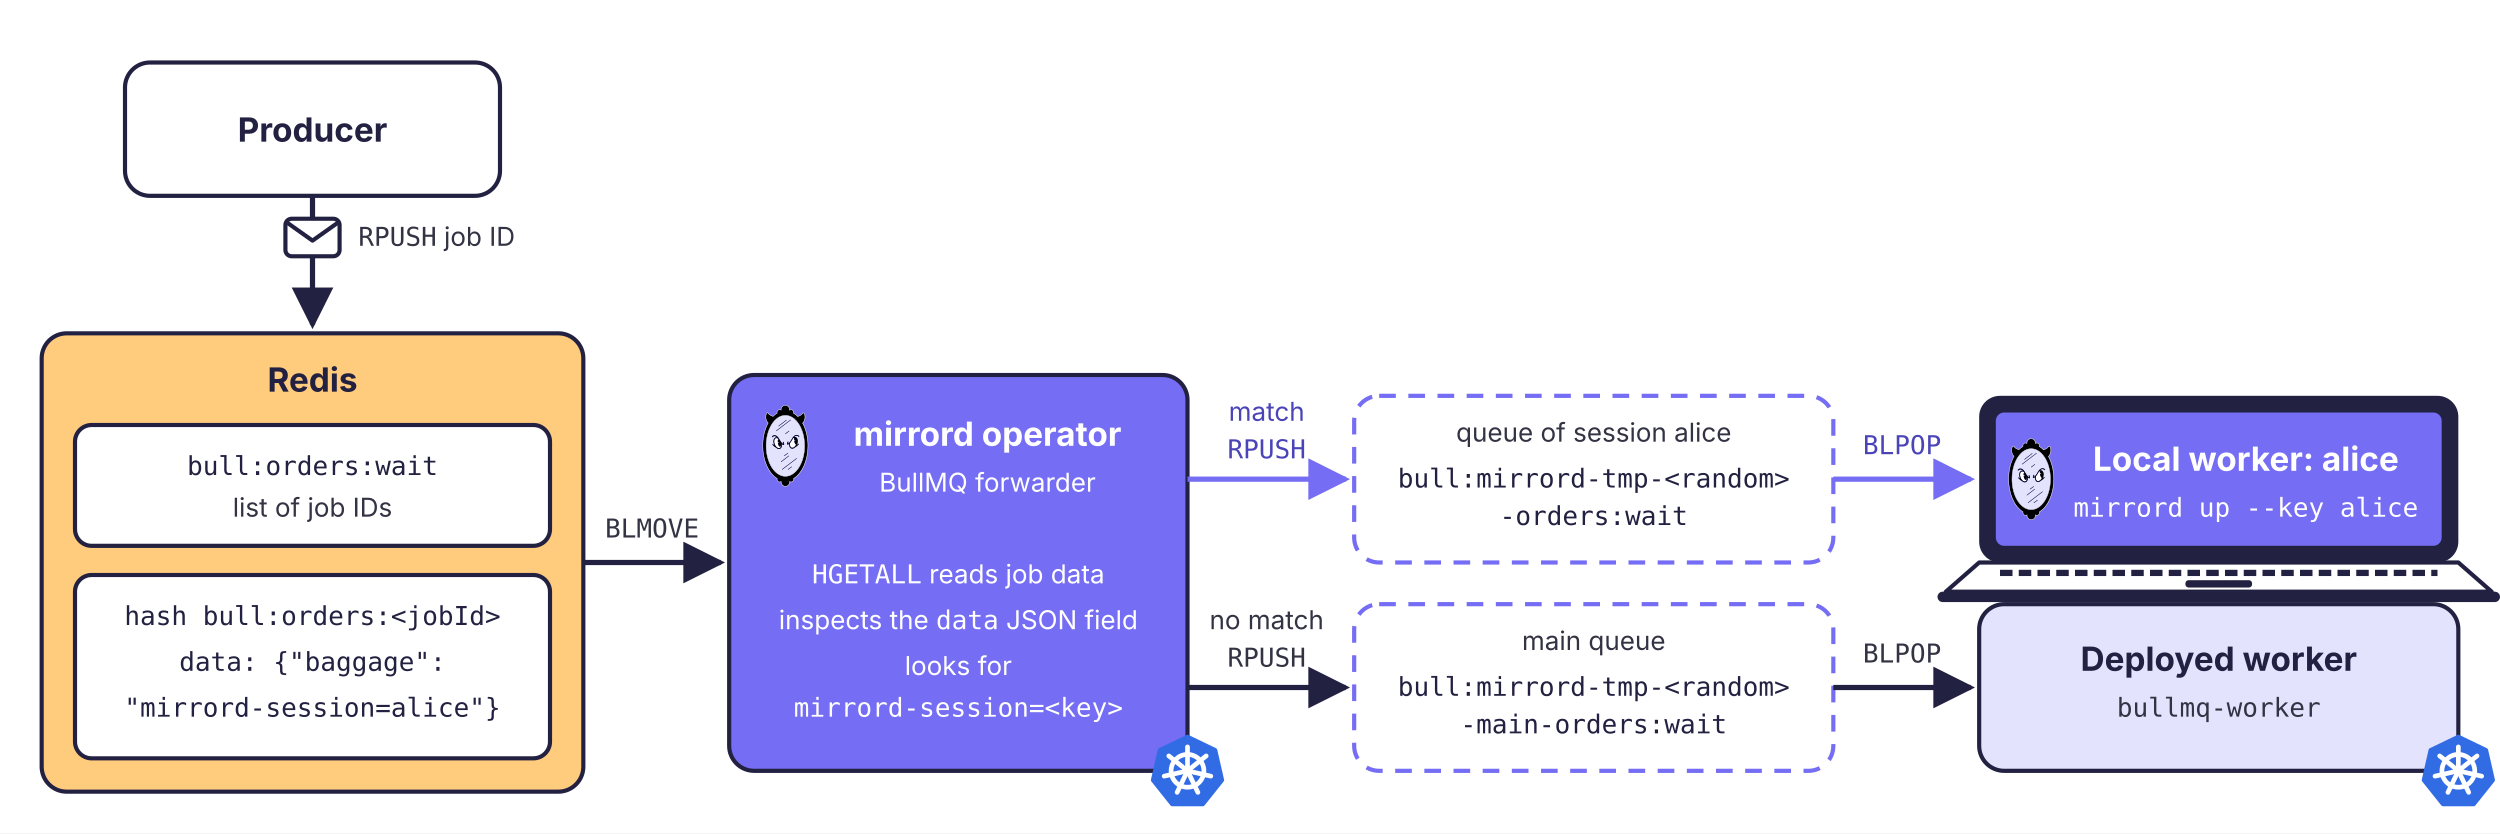
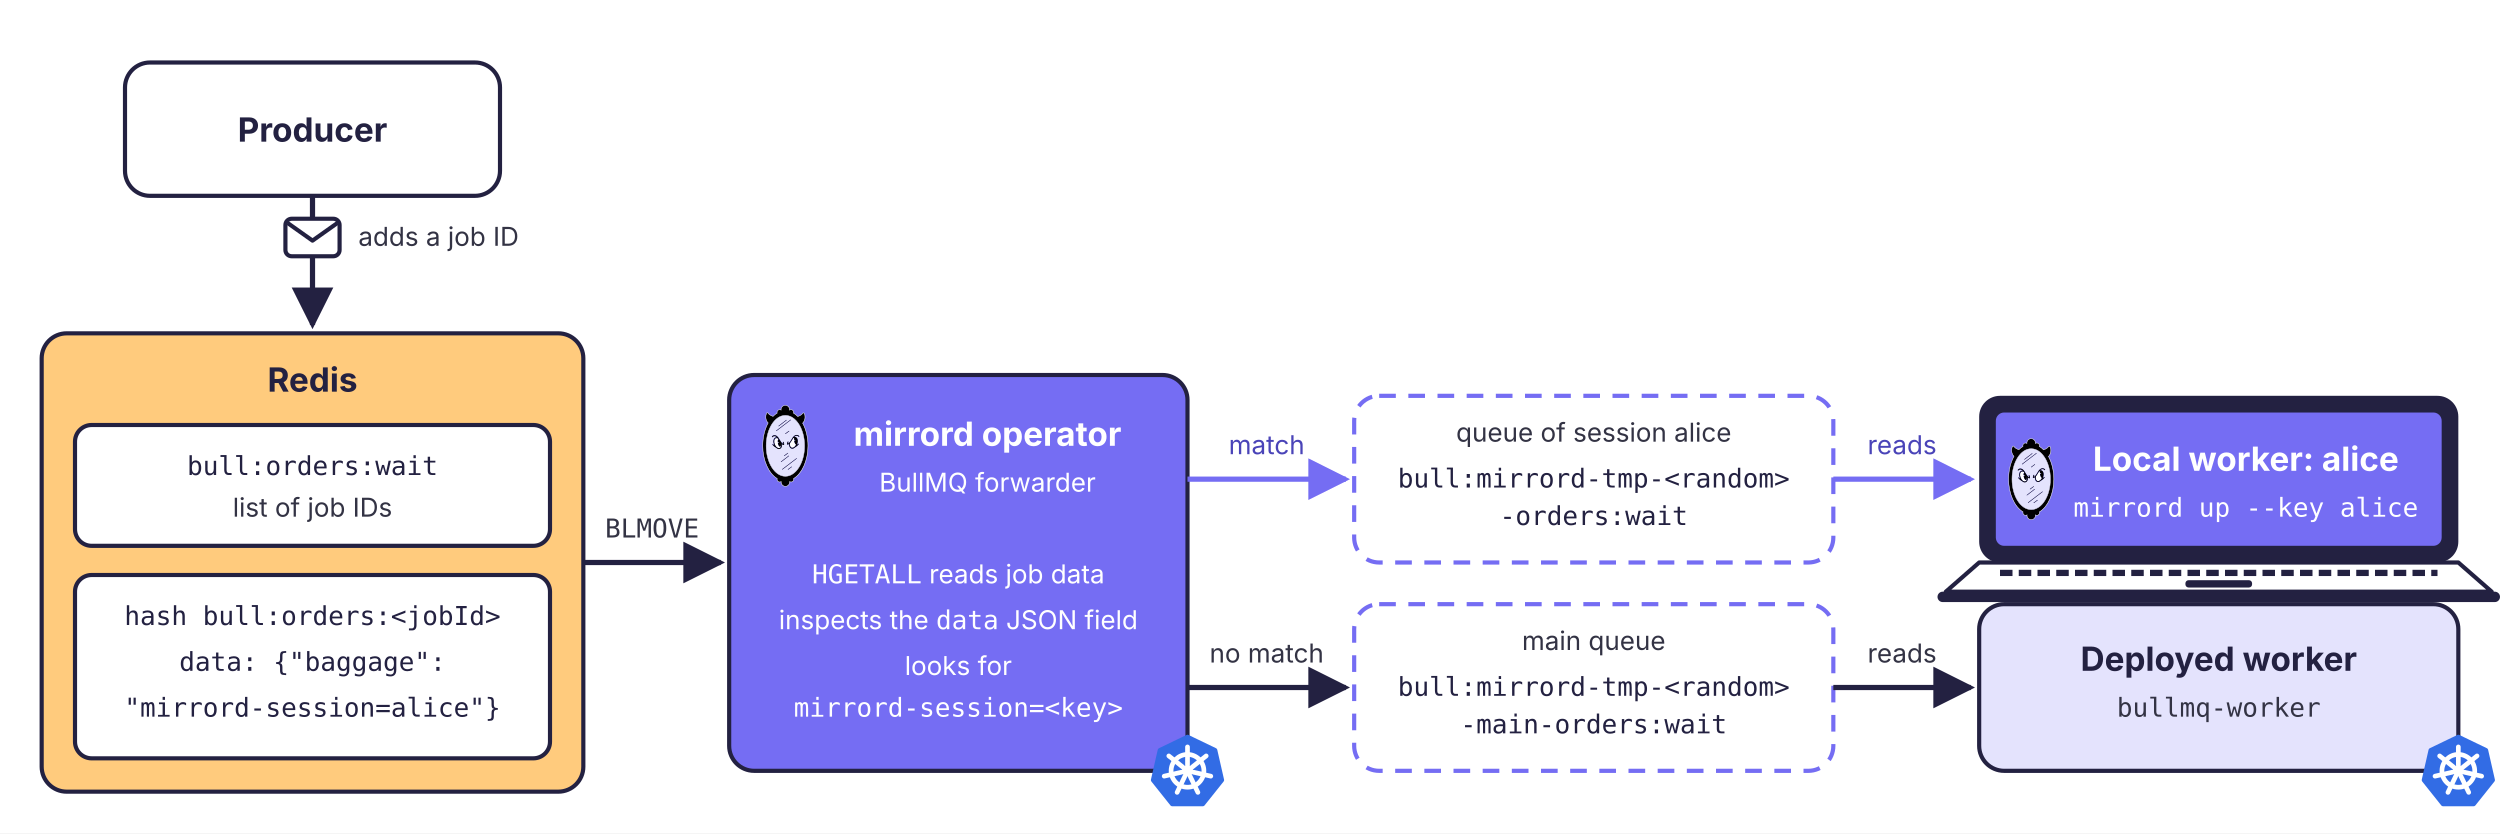
<svg xmlns="http://www.w3.org/2000/svg" viewBox="0 0 1200 400" width="1200" height="400" font-family="Inter, Helvetica, Arial, sans-serif" role="img" aria-labelledby="t d">
  <defs>
    <marker id="arrow" viewBox="0 0 10 10" refX="9" refY="5" markerWidth="8" markerHeight="8" orient="auto-start-reverse">
      <path d="M0 0 L10 5 L0 10 z" fill="#232141" />
    </marker>
    <marker id="arrow-purple" viewBox="0 0 10 10" refX="9" refY="5" markerWidth="8" markerHeight="8" orient="auto-start-reverse">
      <path d="M0 0 L10 5 L0 10 z" fill="#756DF3" />
    </marker>
    <symbol id="k8s" viewBox="0 0 32 32">
      <polygon points="16.00,1.60 27.73,7.25 30.62,19.94 22.51,30.11 9.49,30.11 1.38,19.94 4.27,7.25" fill="#326CE5" stroke="#326CE5" stroke-width="2" stroke-linejoin="round" />
      <g fill="none" stroke="#ffffff" stroke-width="2" stroke-linecap="round">
        <circle cx="16" cy="16" r="7" />
        <line x1="16.00" y1="13.40" x2="16.00" y2="5.80" />
        <line x1="18.03" y1="14.38" x2="23.97" y2="9.64" />
        <line x1="18.53" y1="16.58" x2="25.94" y2="18.27" />
        <line x1="17.13" y1="18.34" x2="20.43" y2="25.19" />
        <line x1="14.87" y1="18.34" x2="11.57" y2="25.19" />
        <line x1="13.47" y1="16.58" x2="6.06" y2="18.27" />
        <line x1="13.97" y1="14.38" x2="8.03" y2="9.64" />
      </g>
      <circle cx="16" cy="16" r="2.4" fill="#ffffff" />
    </symbol>
    <symbol id="mirrord" viewBox="97 61 391 696">
      <path fill="#ffffff" d="M255.6,387c4.1,19.1-0.9,36.1-12,40.5c-8.2,3.2-17.8,0-26.5-8.2c-0.3-0.6-0.9-0.9-1.5-1.2c0,0,0,0-0.3-0.3 c-5.5-5.6-10.5-13.2-14-22c-4.7-11.5-6.1-23.2-4.4-33.5c1.8-9.4,6.1-16.1,12.8-18.8c5.5-2.3,12.5-1.5,19.3,2.6 c1.5,2.3,2.6,4.4,3.8,6.2c-4.1,2.6-6.4,10.3-6.4,20.3l3.2,1.8l11.1,6.5l-12.5,1.5h-0.9c0.3,1.2,0.3,2.3,0.6,3.5 c3.2,17.9,12,31.1,19,29.7c6.4-1.2,9.6-14.4,7.6-30.2C255.3,386.4,255.6,386.7,255.6,387z" />
      <path fill="#ffffff" d="M384,398.4c-3.2,6.8-7.3,12.3-12,17c0,0,0,0-0.3,0c-0.6,0.3-0.9,0.9-1.2,1.2c-8.7,7.9-18.4,11.5-26.5,8.2 c-11.1-4.7-16-21.4-12-40.5c1.5-1.8,3.2-3.8,4.7-5.6c5-6.5,9-13.2,12.8-20l1.2-2.1c1.2-1.8,2-3.8,3.2-5.6c1.2-2.1,2.6-4.4,4.4-7 c3.5-2.1,6.7-3.2,9.9-3.8c-2,4.7-2.3,10.3-2.3,15.3l3.2,1.8l11.1,6.5l-12.5,1.5h-0.9c0.3,1.2,0.3,2.3,0.6,3.8 C370.5,384.6,377.5,397,384,398.4z" />
      <path fill="#E4E3FD" d="M405,391.7c-1.5-1.2-3.8-0.9-5,0.6c-3.2,4.1-7,7.9-11.1,11.5c1.2-2.3,2.6-5,3.5-7.6 c5.3-12.6,6.7-25.8,4.7-37.3c-2.3-12-8.2-20.6-16.9-24.1c-4.1-1.8-8.8-2.1-13.7-1.2c4.4-4.4,10.2-8.5,17.5-10 c8.2-1.5,16.6,1.5,20.4,7.3c1.2,1.5,3.2,2.1,5,0.9c1.5-1.2,2-3.2,0.9-4.7c-5.5-8.2-16.6-12.3-27.4-10c-11.1,2.1-19.3,9.7-24.2,15.6 c-2,2.3-3.8,5-5.5,7.3c-2,2.9-3.5,5.6-5,8.2c-1.2,2.1-2.3,3.8-3.2,5.6l-1.2,2.1c-3.8,6.5-7.6,13.2-12.3,19.1 c-5.8,7.6-11.7,12.9-18.4,16.7c0.6-5,2-9.7,4.4-14.1c0.9-1.8,0.3-3.8-1.5-4.7c-1.7-0.9-3.8-0.3-4.7,1.5c-2.9,5.6-4.7,11.5-5.3,17.6 c0,0.9-0.3,3.5,1.5,5.6c1.2,1.2,2.3,1.8,4.1,1.8c1.5,0,2.9-0.3,4.4-1.5c2.6-1.5,5.3-3.2,7.9-5.3c-1.7,18.5,5,34.1,17.5,39.3 c2.9,1.2,5.8,1.8,8.8,1.8c8.5,0,17.5-4.4,25.4-12c11.4-6.2,21.6-14.4,29.5-24.7C406.7,395.2,406.4,392.8,405,391.7z M292.1,149.1 c90.1,0,163.6,116.6,163.6,259.6s-73.5,259.6-163.6,259.6c-90.4,0-163.6-116.6-163.6-259.6S201.9,149.1,292.1,149.1z M389.5,517.3 c0.9-0.6,0.9-1.8,0.3-2.3c-0.6-0.9-1.8-0.9-2.3-0.3l-122.5,93.7c-0.9,0.6-0.9,1.8-0.3,2.3c0.3,0.3,0.9,0.6,1.5,0.6 c0.3,0,0.9,0,1.2-0.3L389.5,517.3z M346.9,589c0.9-0.6,0.9-1.8,0.3-2.3c-0.6-0.9-1.8-0.9-2.3-0.3l-31.2,23.2 c-0.9,0.6-0.9,1.8-0.3,2.3c0.3,0.6,0.9,0.9,1.5,0.9c0.3,0,0.6-0.3,0.9-0.3L346.9,589z M338.2,189.1c0.9-0.6,0.9-1.8,0.3-2.3 c-0.6-0.9-1.8-0.9-2.3-0.3l-122.5,93.4c-0.9,0.6-0.9,1.8-0.3,2.3c0.3,0.3,0.9,0.6,1.5,0.6c0.3,0,0.9,0,0.9-0.3L338.2,189.1z M324.4,284.5c0.9-0.6,0.9-1.8,0.3-2.3c-0.6-0.9-1.7-0.9-2.3-0.3l-31.2,22.9c-0.9,0.6-0.9,1.8-0.3,2.3c0.3,0.6,0.9,0.6,1.5,0.6 c0.3,0,0.6,0,0.9-0.3L324.4,284.5z M322.7,495.9c0.9-0.6,0.9-1.8,0.3-2.3c-0.6-0.9-1.8-0.9-2.3-0.3l-66.2,50.8 c-0.9,0.6-0.9,1.8-0.3,2.3c0.3,0.3,0.9,0.6,1.5,0.6c0.3,0,0.6,0,0.9-0.3L322.7,495.9z M314.8,472.4c0.9-0.6,0.9-1.8,0.3-2.3 c-0.6-0.9-1.8-0.9-2.3-0.3L281.6,493c-0.9,0.6-0.9,1.8-0.3,2.3c0.3,0.6,0.9,0.9,1.5,0.9c0.3,0,0.9-0.3,0.9-0.3L314.8,472.4z M302.3,190.5c0.9-0.6,0.9-1.8,0.3-2.3c-0.6-0.9-1.7-0.9-2.3-0.3L234,239c-0.9,0.6-0.9,1.8-0.3,2.3c0.3,0.3,0.9,0.6,1.5,0.6 c0.3,0,0.9,0,1.2-0.3L302.3,190.5z M280.1,399.6c1.8-2.1,1.5-4.7,1.5-5.6c-0.6-6.2-2.3-12.3-5-17.9c-0.9-1.8-2.9-2.3-4.7-1.5 c-1.8,0.9-2.3,2.9-1.5,4.7c2.3,4.4,3.8,9.4,4.4,14.1c-6.4-3.8-12.5-9.4-18.4-16.7c-4.7-6.2-8.8-12.9-12.3-19.1l-1.5-2.3 c-1.2-1.8-2-3.8-3.2-5.6c-1.5-2.3-2.9-5.3-5-8.2c0,0,0,0,0-0.3c-1.5-2.3-3.5-5-5.5-7.3c-5-5.9-13.1-13.2-24.2-15.6 c-10.8-2.1-21.9,2.1-27.4,10c-1.2,1.5-0.6,3.8,0.9,4.7c1.5,1.2,3.8,0.6,4.7-0.9c4.1-5.9,12.5-8.8,20.4-7.3 c7.3,1.5,13.1,5.9,17.5,10c-4.7-0.9-9.3-0.3-13.7,1.2c-8.8,3.5-14.6,12-16.9,24.1c-2,11.5-0.3,24.7,4.7,37.3 c1.2,2.6,2.3,5.3,3.5,7.6c-4.1-3.5-7.9-7.3-11.1-11.5c-1.2-1.5-3.5-1.8-5-0.6c-1.5,1.2-1.8,3.5-0.6,5c8.2,10,18.4,18.5,29.5,24.7 c7.9,7.6,16.9,11.7,25.7,11.7c2.9,0,6.1-0.6,8.8-1.8c12.5-5.3,19-20.6,17.5-39.3c2.6,2.1,5,3.8,7.9,5.3c1.5,0.9,2.9,1.2,4.4,1.2 C277.8,401.4,279.2,400.8,280.1,399.6z" />
      <path d="M439.4,215.2c29.5,54,45.5,122.4,45.5,193.8c0,123.6-49,234.9-122.8,279.2c0.6,2.1,1.2,4.4,1.2,6.8 c0,12.3-10.2,22.6-22.5,22.6c-4.4,0-8.8-1.2-12.3-3.5c0.3,1.2,0.3,2.6,0.3,3.8c0,20.3-16.3,36.7-36.5,36.7s-36.5-16.4-36.5-36.7 c0-1.2,0-2.6,0.3-3.8c-3.5,2.3-7.9,3.5-12.3,3.5c-12.3,0-22.5-10-22.5-22.6c0-2.3,0.3-4.7,1.2-6.8C148.6,643.6,99.3,532.3,99.3,409 c0-71.9,16.3-140.9,46.4-195.3c-1.5-0.9-2.3-2.1-3.5-3.2c-9.9-11.2-15.5-26.4-16.9-42.6c-0.6-11.5,0.9-23.2,5-33.8 c0.6-1.8,2.6-6.8,7.6-7.3c5.3-0.6,8.5,3.8,11.4,7.9c1.2,1.5,2.3,2.9,2.9,3.8c5.5,5.3,12.5,9.7,21.6,13.8c4.4,2.1,9,3.8,13.4,5.3 c11.1-11.2,22.8-20.6,35-27.9c-0.6-2.3-1.2-4.4-1.2-6.8c0-12.3,10.2-22.6,22.5-22.6c4.4,0,8.8,1.2,12.3,3.5c0-1.2-0.3-2.6-0.3-3.8 c0-20.3,16.3-36.7,36.5-36.7c20.1,0,36.5,16.4,36.5,36.7c0,1.2,0,2.6-0.3,3.8c3.5-2.3,7.9-3.5,12.3-3.5c12.5,0,22.5,10.3,22.5,22.6 c0,2.3-0.3,4.7-1.2,6.8c12.5,7.6,24.8,17.3,36.2,29.1c4.7-1.5,9-3.2,13.7-5.3c9-4.1,16-8.5,21.6-13.8c0.9-0.9,2-2.3,2.9-3.8 c2.9-4.1,6.1-8.5,11.4-7.9c5,0.6,7,5.6,7.6,7.3c4.1,10.6,5.5,22.3,4.7,33.8c-1.2,15.9-7,31.4-16.9,42.6 C442.3,212.6,441.1,214,439.4,215.2z M455.7,409c0-143.3-73.5-259.6-163.6-259.6c-90.4,0-163.6,116.6-163.6,259.6 c0,143,73.5,259.6,163.6,259.6C382.5,668.6,455.7,552,455.7,409z" />
      <path fill="#ffffff" d="M292.4,756.6c-21.2,0-38.5-17.4-38.5-38.7c0-0.1,0-0.2,0-0.3c-3,1.3-6.5,2-10,2c-13.5,0-24.5-11-24.5-24.6 c0-2.2,0.2-4.2,0.7-5.9c-36.1-22.2-66.8-60.3-88.9-110.2C109,528.5,97.3,469.7,97.3,409c0-71.5,16.3-140.6,45.8-194.7 c-0.6-0.5-1.1-1-1.5-1.5c-0.3-0.3-0.5-0.6-0.8-0.8l-0.1-0.1c-9.7-10.9-15.9-26.4-17.4-43.7c-0.6-12.5,1.1-24.4,5.1-34.7 c0.8-2.3,3.2-7.9,9.2-8.6c6.5-0.7,10.4,4.7,13.2,8.7c1.1,1.4,2.2,2.8,2.9,3.7c5.3,5,11.9,9.2,20.9,13.3c3.5,1.7,7.6,3.3,12.1,4.8 c10.7-10.7,21.9-19.6,33.2-26.5c-0.5-1.9-0.9-3.7-0.9-5.8c0-13.3,11.2-24.6,24.5-24.6c3.5,0,6.9,0.7,10,2c0-0.1,0-0.2,0-0.3 c0-21.3,17.3-38.7,38.5-38.7c21.2,0,38.5,17.4,38.5,38.7c0,0.1,0,0.2,0,0.3c3-1.3,6.5-2,10-2c13.5,0,24.5,11,24.5,24.6 c0,2.2-0.2,4.2-0.7,5.9c12.2,7.6,23.8,16.9,34.3,27.6c3.7-1.2,7.6-2.7,12.3-4.8c9-4.1,15.7-8.4,21-13.4c0.7-0.7,1.8-2,2.6-3.4 l0.1-0.1c2.8-4,6.7-9.5,13.2-8.8c6,0.7,8.5,6.3,9.3,8.7c4,10.4,5.7,22.4,4.8,34.5c-1.2,16.6-7.5,32.4-17.2,43.5c-0.4,1-1.3,2-2.4,3 c29,53.9,44.9,122.4,44.9,193.3c0,60.9-11.7,119.7-33.9,170.2c-22,49.9-52.6,87.9-88.6,110c0.5,1.9,0.8,3.8,0.8,5.8 c0,13.3-11.2,24.6-24.5,24.6c-3.5,0-6.9-0.7-10-2c0,0.1,0,0.2,0,0.3C330.8,739.2,313.6,756.6,292.4,756.6z M259.4,709.5l-1.2,5 c-0.2,0.9-0.2,2.3-0.2,3.3c0,19.1,15.5,34.7,34.5,34.7s34.5-15.6,34.5-34.7c0-1.1,0-2.4-0.2-3.3l-1.2-5l4.3,2.9 c3.1,2.1,7,3.2,11.1,3.2c11.1,0,20.5-9.4,20.5-20.6c0-2.1-0.5-4.2-1.1-6.2l-0.4-1.5l1.3-0.8c72.9-43.8,121.8-155.3,121.8-277.5 c0-70.8-16.1-139.3-45.3-192.8l-0.9-1.6l1.5-1c1.6-1.1,2.3-2.2,2.4-2.5l0.1-0.4l0.3-0.3c9.3-10.4,15.2-25.5,16.4-41.4 c0.9-11.6-0.7-22.9-4.5-32.9c-0.6-1.7-2.3-5.6-6-6.1c-3.8-0.4-6.3,2.6-9.5,7c-0.9,1.5-2.1,3-3.2,4.1c-5.7,5.4-12.7,9.9-22.2,14.2 c-5.4,2.4-9.7,4-13.9,5.4l-1.2,0.4l-0.9-0.9c-10.9-11.3-23-21-35.8-28.8l-1.5-0.9l0.7-1.6c0.7-1.6,1-3.5,1-6 c0-11.4-9.2-20.6-20.5-20.6c-4.1,0-8.1,1.1-11.1,3.2l-4.3,2.9l1.2-5c0.2-0.9,0.2-2.3,0.2-3.3c0-19.1-15.5-34.7-34.5-34.7 c-19,0-34.5,15.6-34.5,34.7c0,0.5,0.1,1.1,0.1,1.7c0.1,0.7,0.2,1.4,0.2,2.1v3.8l-3.1-2.1c-3.1-2.1-7-3.2-11.1-3.2 c-11.1,0-20.5,9.4-20.5,20.6c0,1.9,0.4,3.6,0.9,5.6l0.5,2.1l-1.3,0.8c-11.8,7.1-23.5,16.4-34.6,27.6l-0.9,0.9l-1.2-0.4 c-5.1-1.7-9.7-3.5-13.6-5.4c-9.5-4.3-16.5-8.8-22.1-14.2l-0.2-0.2l-0.1-0.2c-0.5-0.8-1.7-2.2-2.8-3.6l-0.1-0.1 c-3.1-4.4-5.7-7.5-9.5-7.1c-3.7,0.4-5.4,4.3-5.9,6c-3.8,9.8-5.5,21.2-4.9,33c1.5,16.4,7.3,31.1,16.4,41.3c0.3,0.3,0.6,0.6,0.9,0.9 c0.7,0.8,1.4,1.5,2.2,2l1.6,1l-0.9,1.7c-29.7,53.8-46.1,122.8-46.1,194.3c0,121.9,49.2,233.4,122.4,277.5l1.5,0.9l-0.7,1.6 c-0.7,1.6-1,3.5-1,6c0,11.4,9.2,20.6,20.5,20.6c4.1,0,8.1-1.1,11.1-3.2L259.4,709.5z M292.1,670.6c-91.3,0-165.6-117.3-165.6-261.6 s74.3-261.6,165.6-261.6c91.3,0,165.6,117.3,165.6,261.6S383.4,670.6,292.1,670.6z M292.1,151.4c-89.1,0-161.6,115.5-161.6,257.6 c0,68.8,16.9,133.5,47.7,182.3c30.6,48.5,71,75.2,113.9,75.2c89.1,0,161.6-115.5,161.6-257.6C453.7,267,381.2,151.4,292.1,151.4z" />
      <path d="M344.9,586.3c0.9-0.6,1.7-0.3,2.3,0.3c0.6,0.9,0.3,1.8-0.3,2.3l-31.2,23.2c-0.3,0.3-0.6,0.3-0.9,0.3 c-0.6,0-1.2-0.3-1.5-0.9c-0.6-0.9-0.3-1.8,0.3-2.3L344.9,586.3z" />
      <path d="M372,415.5c4.4-4.4,8.5-10.3,12-17c-6.4-1.8-13.4-13.8-16.3-29.7c-0.3-1.2-0.6-2.3-0.6-3.8h0.9l12.5-1.5l-11.1-6.5 l-3.2-1.8c0-5,0.3-10.6,2.3-15.3c-3.2,0.6-6.7,1.8-9.9,3.8c-1.8,2.3-3.2,5-4.4,7c-1.2,2.1-2.3,3.8-3.2,5.6l-1.2,2.1 c-3.8,6.5-7.9,13.5-12.8,20c-1.5,2.1-3.2,3.8-4.7,5.6c-4.1,19.1,0.9,35.8,12,40.5c8.2,3.2,17.8-0.3,26.5-8.2 C370.8,416.3,371.4,415.8,372,415.5z M410.5,326.8c1.2,1.5,0.9,3.8-0.9,4.7c-1.5,1.2-3.8,0.9-5-0.9c-4.1-5.9-12.5-8.8-20.4-7.3 c-7.3,1.5-13.1,5.9-17.5,10c4.7-0.9,9.3-0.3,13.7,1.2c8.8,3.5,14.9,12,16.9,24.1c2,11.5,0.3,24.7-4.7,37.3 c-1.2,2.6-2.3,5.3-3.5,7.6c4.1-3.5,7.9-7.3,11.1-11.5c1.2-1.5,3.5-1.8,5-0.6c1.5,1.2,1.7,3.5,0.6,5c-8.2,10.3-18.4,18.5-29.5,24.7 c-7.9,7.6-16.9,12-25.4,12c-3.2,0-6.1-0.6-8.8-1.8c-12.5-5.3-19-20.6-17.5-39.3c-2.6,2.1-5.3,3.8-7.9,5.3c-1.5,0.9-3.2,1.5-4.4,1.5 c-1.5,0-2.9-0.6-4.1-1.8c-1.7-2.1-1.5-4.7-1.5-5.6c0.6-6.2,2.3-12,5.3-17.6c0.9-1.8,2.9-2.3,4.7-1.5c1.8,0.9,2.3,2.9,1.5,4.7 c-2.3,4.4-3.8,9.4-4.4,14.1c6.4-3.8,12.5-9.4,18.4-16.7c4.7-6.2,8.8-12.6,12.3-19.1l1.2-2.1c1.2-2.1,2.3-3.8,3.2-5.6 c1.5-2.3,2.9-5.3,5-8.2c1.8-2.3,3.5-5,5.5-7.3c5-5.9,13.4-13.2,24.2-15.6C393.9,314.5,405,318.6,410.5,326.8z" />
      <path d="M324.4,284.5l-31.5,23.2c-0.3,0.3-0.6,0.3-0.9,0.3c-0.6,0-1.2-0.3-1.5-0.6c-0.6-0.9-0.3-1.8,0.3-2.3l31.2-23.2 c0.9-0.6,1.7-0.3,2.3,0.3C325.6,282.7,325.3,283.9,324.4,284.5z" />
      <path d="M312.8,469.5c0.9-0.6,1.8-0.3,2.3,0.3c0.6,0.9,0.3,1.8-0.3,2.3l-31.2,23.2c-0.3,0.3-0.6,0.3-0.9,0.3 c-0.6,0-1.2-0.3-1.5-0.9c-0.6-0.9-0.3-1.8,0.3-2.3L312.8,469.5z" />
      <path d="M387.5,514.7c0.9-0.6,1.8-0.3,2.3,0.3c0.6,0.9,0.3,1.8-0.3,2.3L267,611c-0.3,0.3-0.6,0.3-1.2,0.3c-0.6,0-1.2-0.3-1.5-0.6 c-0.6-0.9-0.6-1.8,0.3-2.3L387.5,514.7z" />
      <path d="M320.7,493c0.9-0.6,1.8-0.3,2.3,0.3c0.6,0.9,0.6,1.8-0.3,2.3l-66.2,51.1c-0.3,0.3-0.6,0.3-0.9,0.3c-0.6,0-1.2-0.3-1.5-0.6 c-0.6-0.9-0.6-1.8,0.3-2.3L320.7,493z" />
      <path d="M300.2,187.9c0.9-0.6,1.7-0.3,2.3,0.3c0.6,0.9,0.6,1.8-0.3,2.3l-65.9,51.1c-0.3,0.3-0.6,0.3-1.2,0.3 c-0.6,0-0.9-0.3-1.5-0.6c-0.6-0.9-0.3-1.8,0.3-2.3L300.2,187.9z" />
      <path d="M213.6,279.8l122.5-93.7c0.6-0.6,1.8-0.3,2.3,0.3c0.6,0.9,0.3,1.8-0.3,2.3l-122.5,93.7c-0.3,0.3-0.6,0.3-0.9,0.3 c-0.6,0-1.2-0.3-1.5-0.6C212.7,281.6,212.7,280.4,213.6,279.8z" />
      <path d="M243.9,427.5c11.1-4.4,16-21.4,12-40.5c-0.3-0.3-0.6-0.6-0.9-0.9c2,15.9-1.2,29.1-7.6,30.2c-7.3,1.5-15.8-12-19-29.7 c-0.3-1.2-0.3-2.3-0.6-3.5h0.9l12.5-1.5l-11.1-6.5l-3.2-1.8c0-10,2.3-17.6,6.4-20.3c-1.2-2.1-2.3-4.1-3.8-6.2 c-7-4.1-13.7-5-19.3-2.6c-6.4,2.6-11.1,9.4-12.8,18.8c-1.8,10-0.3,22,4.4,33.5c3.5,8.8,8.5,16.4,14,22c0,0,0.3,0,0.3,0.3 c0.6,0.3,1.2,0.9,1.5,1.2C225.9,427.2,235.8,430.7,243.9,427.5z M204.9,319.1c11.1,2.1,19.3,9.7,24.2,15.6c2,2.3,3.8,5,5.5,7.3 c0,0,0,0,0,0.3c2,2.9,3.5,5.6,5,8.2c1.2,1.8,2,3.5,3.2,5.6l1.5,2.3c3.8,6.5,7.6,12.9,12.3,19.1c5.8,7.3,11.7,12.9,18.4,16.7 c-0.6-5-2-9.7-4.4-14.1c-0.9-1.8-0.3-3.8,1.5-4.7c1.8-0.9,3.8-0.3,4.7,1.5c2.9,5.6,4.7,11.5,5,17.9c0,0.9,0.3,3.5-1.5,5.6 c-1.2,1.2-2.6,1.8-4.1,1.8c-1.5,0-2.9-0.6-4.4-1.2c-2.6-1.5-5.3-3.2-7.9-5.3c1.7,18.5-5,34.1-17.5,39.3c-2.9,1.2-5.8,1.8-8.8,1.8 c-8.5,0-17.5-4.4-25.7-11.7c-11.4-6.2-21.6-14.7-29.5-24.7c-1.2-1.5-0.9-3.8,0.6-5c1.5-1.2,3.8-0.9,5,0.6c3.2,4.1,7,7.9,11.1,11.5 c-1.2-2.3-2.6-5-3.5-7.6c-5-12.6-6.7-25.8-4.7-37.3c2-12,8.2-20.6,16.9-24.1c4.1-1.8,8.8-2.1,13.7-1.2c-4.4-4.4-10.2-8.8-17.5-10 c-8.2-1.5-16.6,1.5-20.4,7.3c-1.2,1.5-3.2,2.1-4.7,0.9c-1.5-1.2-2-3.2-0.9-4.7C183,320.9,194.1,317.1,204.9,319.1z" />
    </symbol>
    <symbol id="envelope" viewBox="0 0 28 20">
      <rect x="1" y="1" width="26" height="18" rx="3" fill="#ffffff" stroke="#232141" stroke-width="2" />
      <path d="M2 3 L14 11.5 L26 3" fill="none" stroke="#232141" stroke-width="2" stroke-linejoin="round" />
    </symbol>
  </defs>
  <rect x="0" y="0" width="1200" height="400" fill="#ffffff" />
  <rect x="60" y="30" width="180" height="64" rx="12" fill="#ffffff" stroke="#232141" stroke-width="2" />
  <text x="150" y="68" font-size="16" font-weight="700" fill="#232141" text-anchor="middle">Producer</text>
  <line x1="150" y1="94" x2="150" y2="156" stroke="#232141" stroke-width="2.5" marker-end="url(#arrow)" />
  <use href="#envelope" x="136" y="104" width="28" height="20" />
-   <text x="172" y="118" font-size="12.5" fill="#333344">
-     <tspan font-family="Menlo, Consolas, monospace">RPUSH</tspan> job ID</text>
+   <text x="172" y="118" font-size="12.5" fill="#333344">adds a job ID</text>
  <rect x="20" y="160" width="260" height="220" rx="12" fill="#FFCB7D" stroke="#232141" stroke-width="2" />
  <text x="150" y="188" font-size="16" font-weight="700" fill="#232141" text-anchor="middle">Redis</text>
  <rect x="36" y="204" width="228" height="58" rx="8" fill="#ffffff" stroke="#232141" stroke-width="2" />
  <text x="150" y="228" font-size="12.5" font-family="Menlo, Consolas, monospace" fill="#232141" text-anchor="middle">bull:orders:wait</text>
  <text x="150" y="248" font-size="12.5" fill="#333344" text-anchor="middle">list of job IDs</text>
  <rect x="36" y="276" width="228" height="88" rx="8" fill="#ffffff" stroke="#232141" stroke-width="2" />
  <text x="150" y="300" font-size="12.5" font-family="Menlo, Consolas, monospace" fill="#232141" text-anchor="middle">hash bull:orders:&lt;jobId&gt;</text>
  <text x="150" y="322" font-size="12.5" font-family="Menlo, Consolas, monospace" fill="#232141" text-anchor="middle">data: {"baggage":</text>
  <text x="150" y="344" font-size="12.5" font-family="Menlo, Consolas, monospace" fill="#232141" text-anchor="middle">"mirrord-session=alice"}</text>
  <line x1="280" y1="270" x2="346" y2="270" stroke="#232141" stroke-width="2.5" marker-end="url(#arrow)" />
  <text x="313" y="258" font-size="12.5" font-family="Menlo, Consolas, monospace" fill="#333344" text-anchor="middle">BLMOVE</text>
  <rect x="350" y="180" width="220" height="190" rx="12" fill="#756DF3" stroke="#232141" stroke-width="2" />
  <use href="#mirrord" x="366" y="194" width="22" height="40" />
  <text x="474" y="214" font-size="16" font-weight="700" fill="#ffffff" text-anchor="middle">mirrord operator</text>
  <text x="474" y="236" font-size="12.5" fill="#ffffff" text-anchor="middle">BullMQ forwarder</text>
  <text x="460" y="280" font-size="12.5" fill="#ffffff" text-anchor="middle">
    <tspan font-family="Menlo, Consolas, monospace">HGETALL</tspan> reads job data</text>
  <text x="460" y="302" font-size="12.5" fill="#ffffff" text-anchor="middle">inspects the <tspan font-family="Menlo, Consolas, monospace">data</tspan> JSON field</text>
  <text x="460" y="324" font-size="12.5" fill="#ffffff" text-anchor="middle">looks for</text>
  <text x="460" y="344" font-size="12.5" font-family="Menlo, Consolas, monospace" fill="#ffffff" text-anchor="middle">mirrord-session=&lt;key&gt;</text>
  <line x1="570" y1="230" x2="646" y2="230" stroke="#756DF3" stroke-width="2.5" marker-end="url(#arrow-purple)" />
-   <text x="608" y="202" font-size="12.5" fill="#4a44b8" text-anchor="middle">match</text>
-   <text x="608" y="220" font-size="12.5" font-family="Menlo, Consolas, monospace" fill="#4a44b8" text-anchor="middle">RPUSH</text>
+   <text x="608" y="218" font-size="12.5" fill="#4a44b8" text-anchor="middle">match</text>
  <rect x="650" y="190" width="230" height="80" rx="12" fill="#ffffff" stroke="#756DF3" stroke-width="2" stroke-dasharray="8 6" />
  <text x="765" y="212" font-size="12.5" fill="#333344" text-anchor="middle">queue of session alice</text>
  <text x="765" y="234" font-size="12.5" font-family="Menlo, Consolas, monospace" fill="#232141" text-anchor="middle">bull:mirrord-tmp-&lt;random&gt;</text>
  <text x="765" y="252" font-size="12.5" font-family="Menlo, Consolas, monospace" fill="#232141" text-anchor="middle">-orders:wait</text>
  <line x1="880" y1="230" x2="946" y2="230" stroke="#756DF3" stroke-width="2.5" marker-end="url(#arrow-purple)" />
-   <text x="913" y="218" font-size="12.5" font-family="Menlo, Consolas, monospace" fill="#4a44b8" text-anchor="middle">BLPOP</text>
+   <text x="913" y="218" font-size="12.5" fill="#4a44b8" text-anchor="middle">reads</text>
  <rect x="950" y="190" width="230" height="80" rx="10" fill="#232141" />
  <rect x="958" y="198" width="214" height="64" rx="4" fill="#756DF3" />
  <path d="M950 270 H1180 L1196 284 H934 Z" fill="#ffffff" stroke="#232141" stroke-width="2" stroke-linejoin="round" />
  <line x1="960" y1="275" x2="1170" y2="275" stroke="#232141" stroke-width="3" stroke-dasharray="6 3" />
  <rect x="1049" y="278.5" width="32" height="3.5" rx="1.5" fill="#232141" />
  <rect x="930" y="284" width="270" height="5" rx="2.5" fill="#232141" />
  <use href="#mirrord" x="964" y="210" width="22" height="40" />
  <text x="1078" y="226" font-size="16" font-weight="700" fill="#ffffff" text-anchor="middle">Local worker: alice</text>
  <text x="1078" y="248" font-size="12.5" fill="#ffffff" text-anchor="middle">
    <tspan font-family="Menlo, Consolas, monospace">mirrord up --key alice</tspan>
  </text>
  <line x1="570" y1="330" x2="646" y2="330" stroke="#232141" stroke-width="2.5" marker-end="url(#arrow)" />
-   <text x="608" y="302" font-size="12.5" fill="#333344" text-anchor="middle">no match</text>
-   <text x="608" y="320" font-size="12.5" font-family="Menlo, Consolas, monospace" fill="#333344" text-anchor="middle">RPUSH</text>
+   <text x="608" y="318" font-size="12.5" fill="#333344" text-anchor="middle">no match</text>
  <rect x="650" y="290" width="230" height="80" rx="12" fill="#ffffff" stroke="#756DF3" stroke-width="2" stroke-dasharray="8 6" />
  <text x="765" y="312" font-size="12.5" fill="#333344" text-anchor="middle">main queue</text>
  <text x="765" y="334" font-size="12.5" font-family="Menlo, Consolas, monospace" fill="#232141" text-anchor="middle">bull:mirrord-tmp-&lt;random&gt;</text>
  <text x="765" y="352" font-size="12.5" font-family="Menlo, Consolas, monospace" fill="#232141" text-anchor="middle">-main-orders:wait</text>
  <line x1="880" y1="330" x2="946" y2="330" stroke="#232141" stroke-width="2.5" marker-end="url(#arrow)" />
-   <text x="913" y="318" font-size="12.5" font-family="Menlo, Consolas, monospace" fill="#333344" text-anchor="middle">BLPOP</text>
+   <text x="913" y="318" font-size="12.5" fill="#333344" text-anchor="middle">reads</text>
  <rect x="950" y="290" width="230" height="80" rx="12" fill="#E4E3FD" stroke="#232141" stroke-width="2" />
  <text x="1065" y="322" font-size="16" font-weight="700" fill="#232141" text-anchor="middle">Deployed worker</text>
  <text x="1065" y="344" font-size="12.5" font-family="Menlo, Consolas, monospace" fill="#333344" text-anchor="middle">bullmq-worker</text>
  <use href="#k8s" x="552" y="352" width="36" height="36" />
  <use href="#k8s" x="1162" y="352" width="36" height="36" />
</svg>
